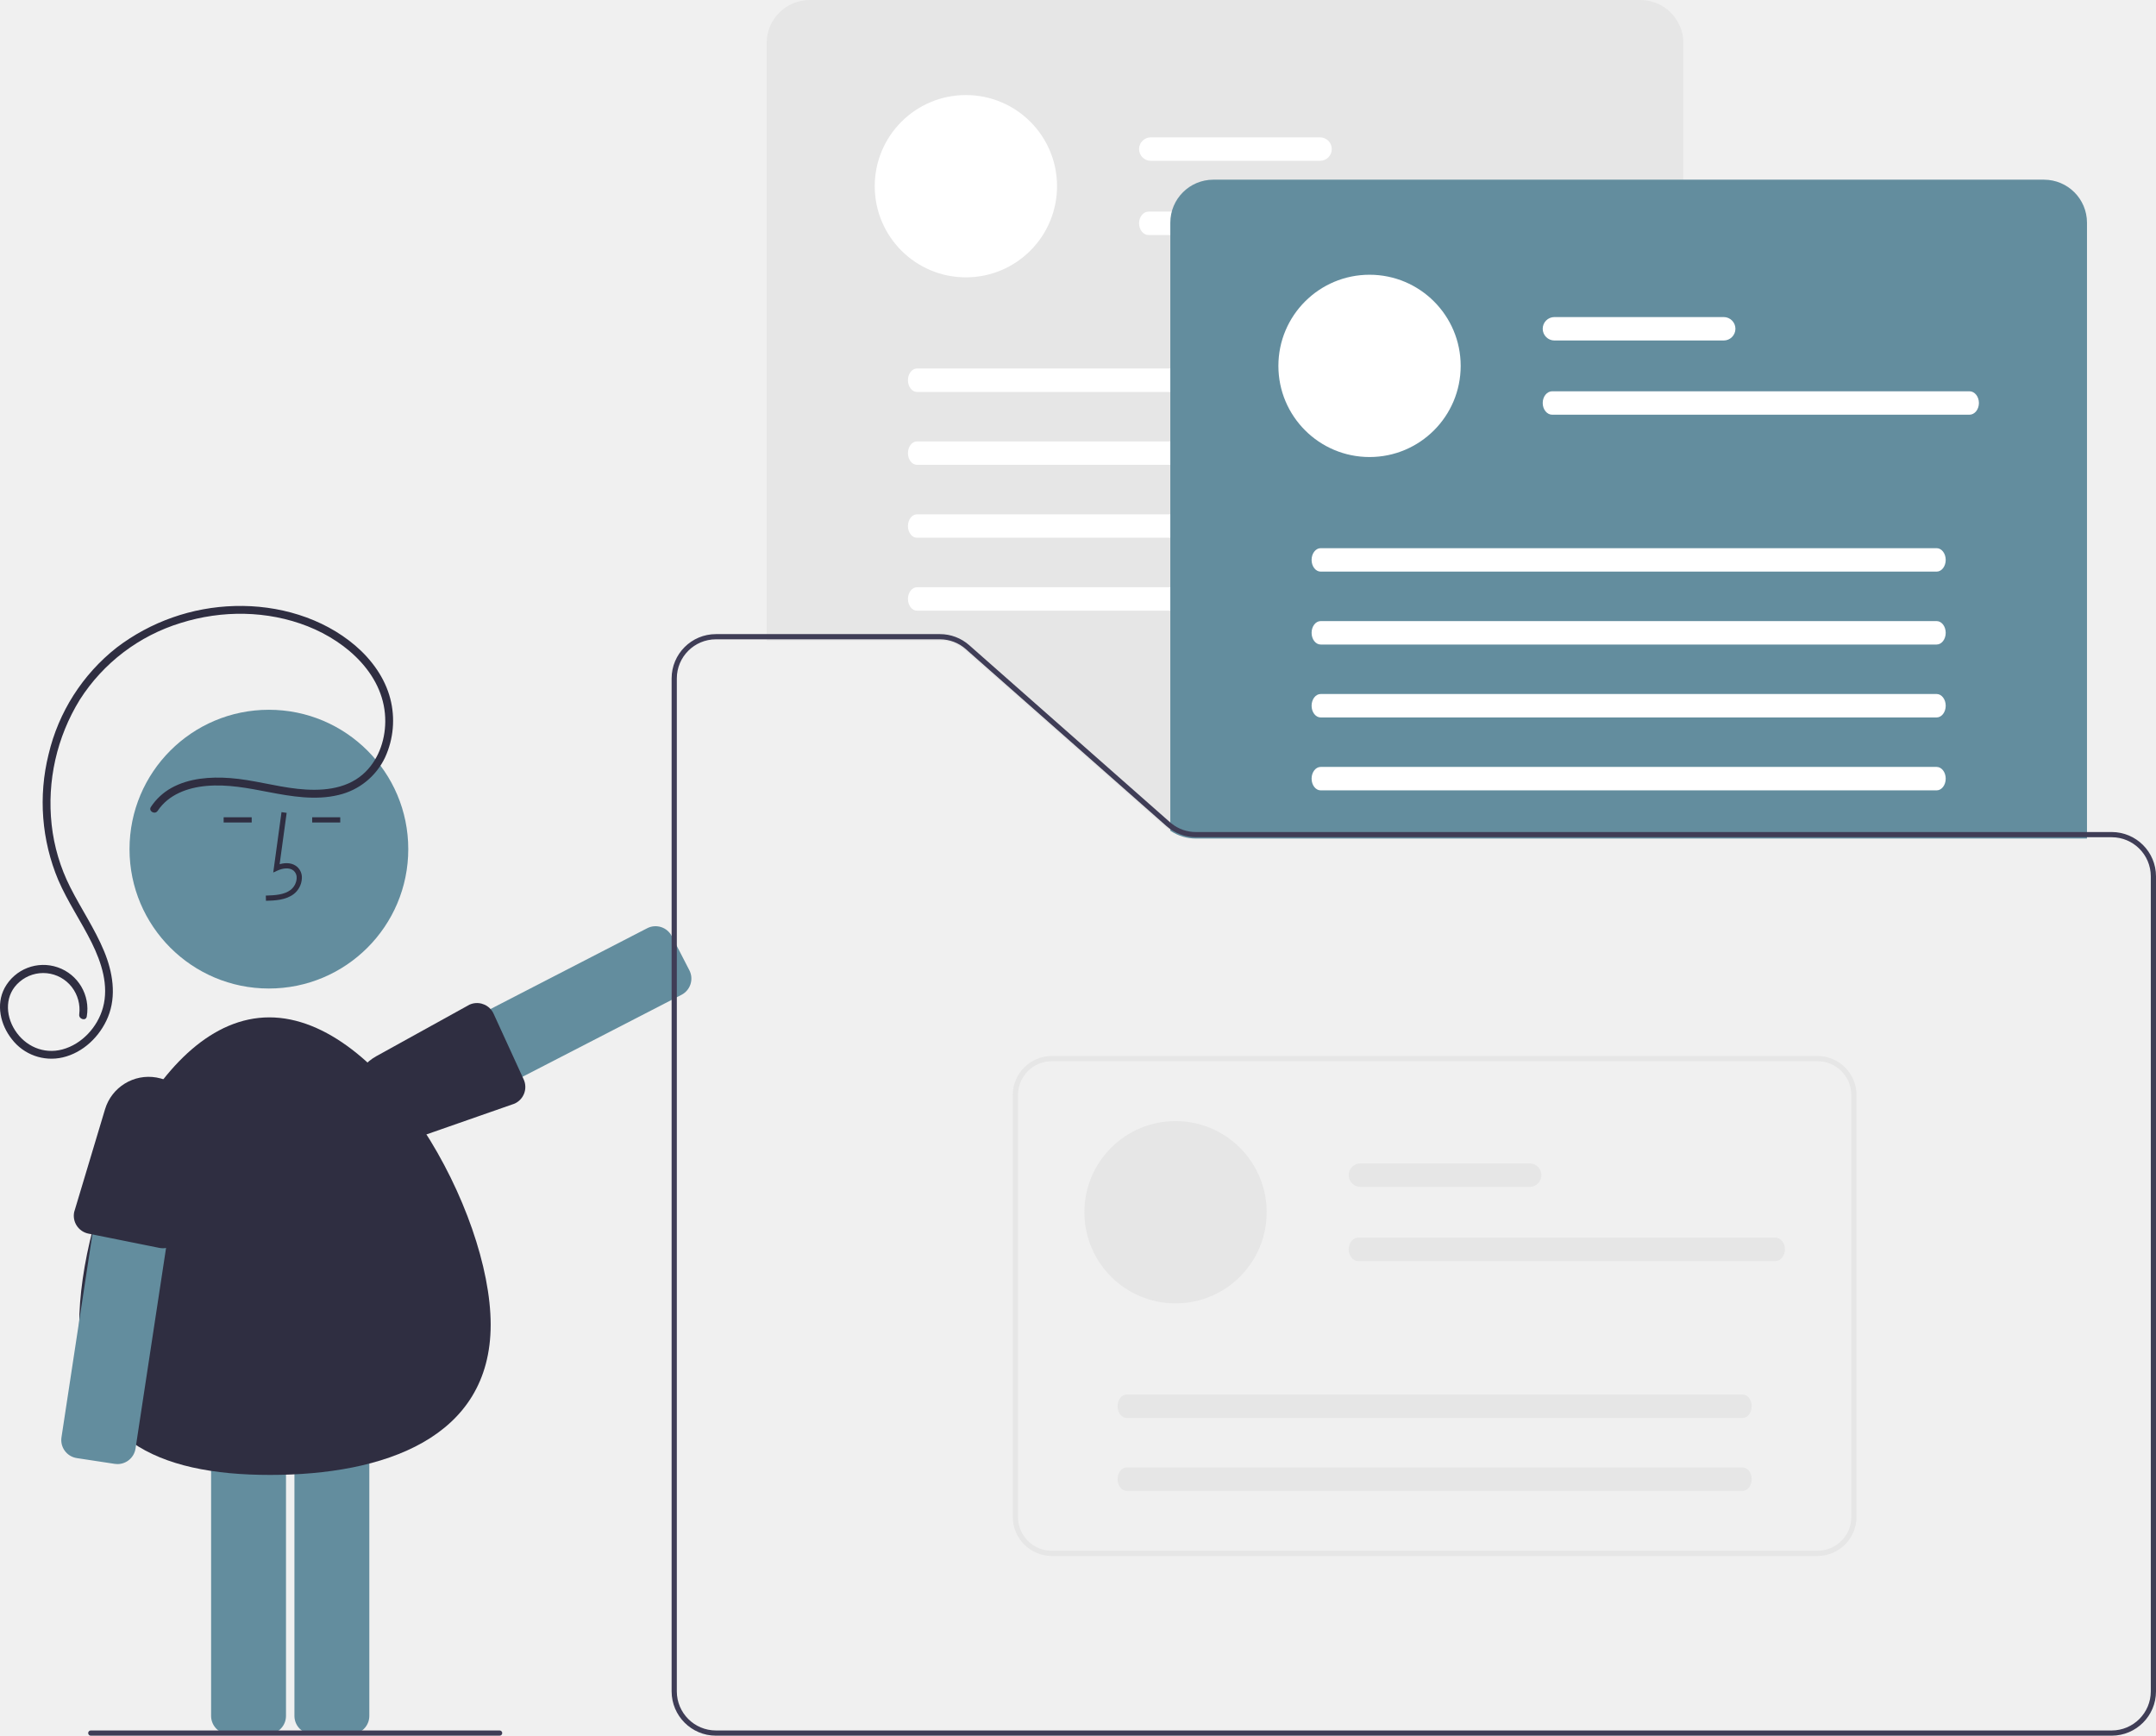
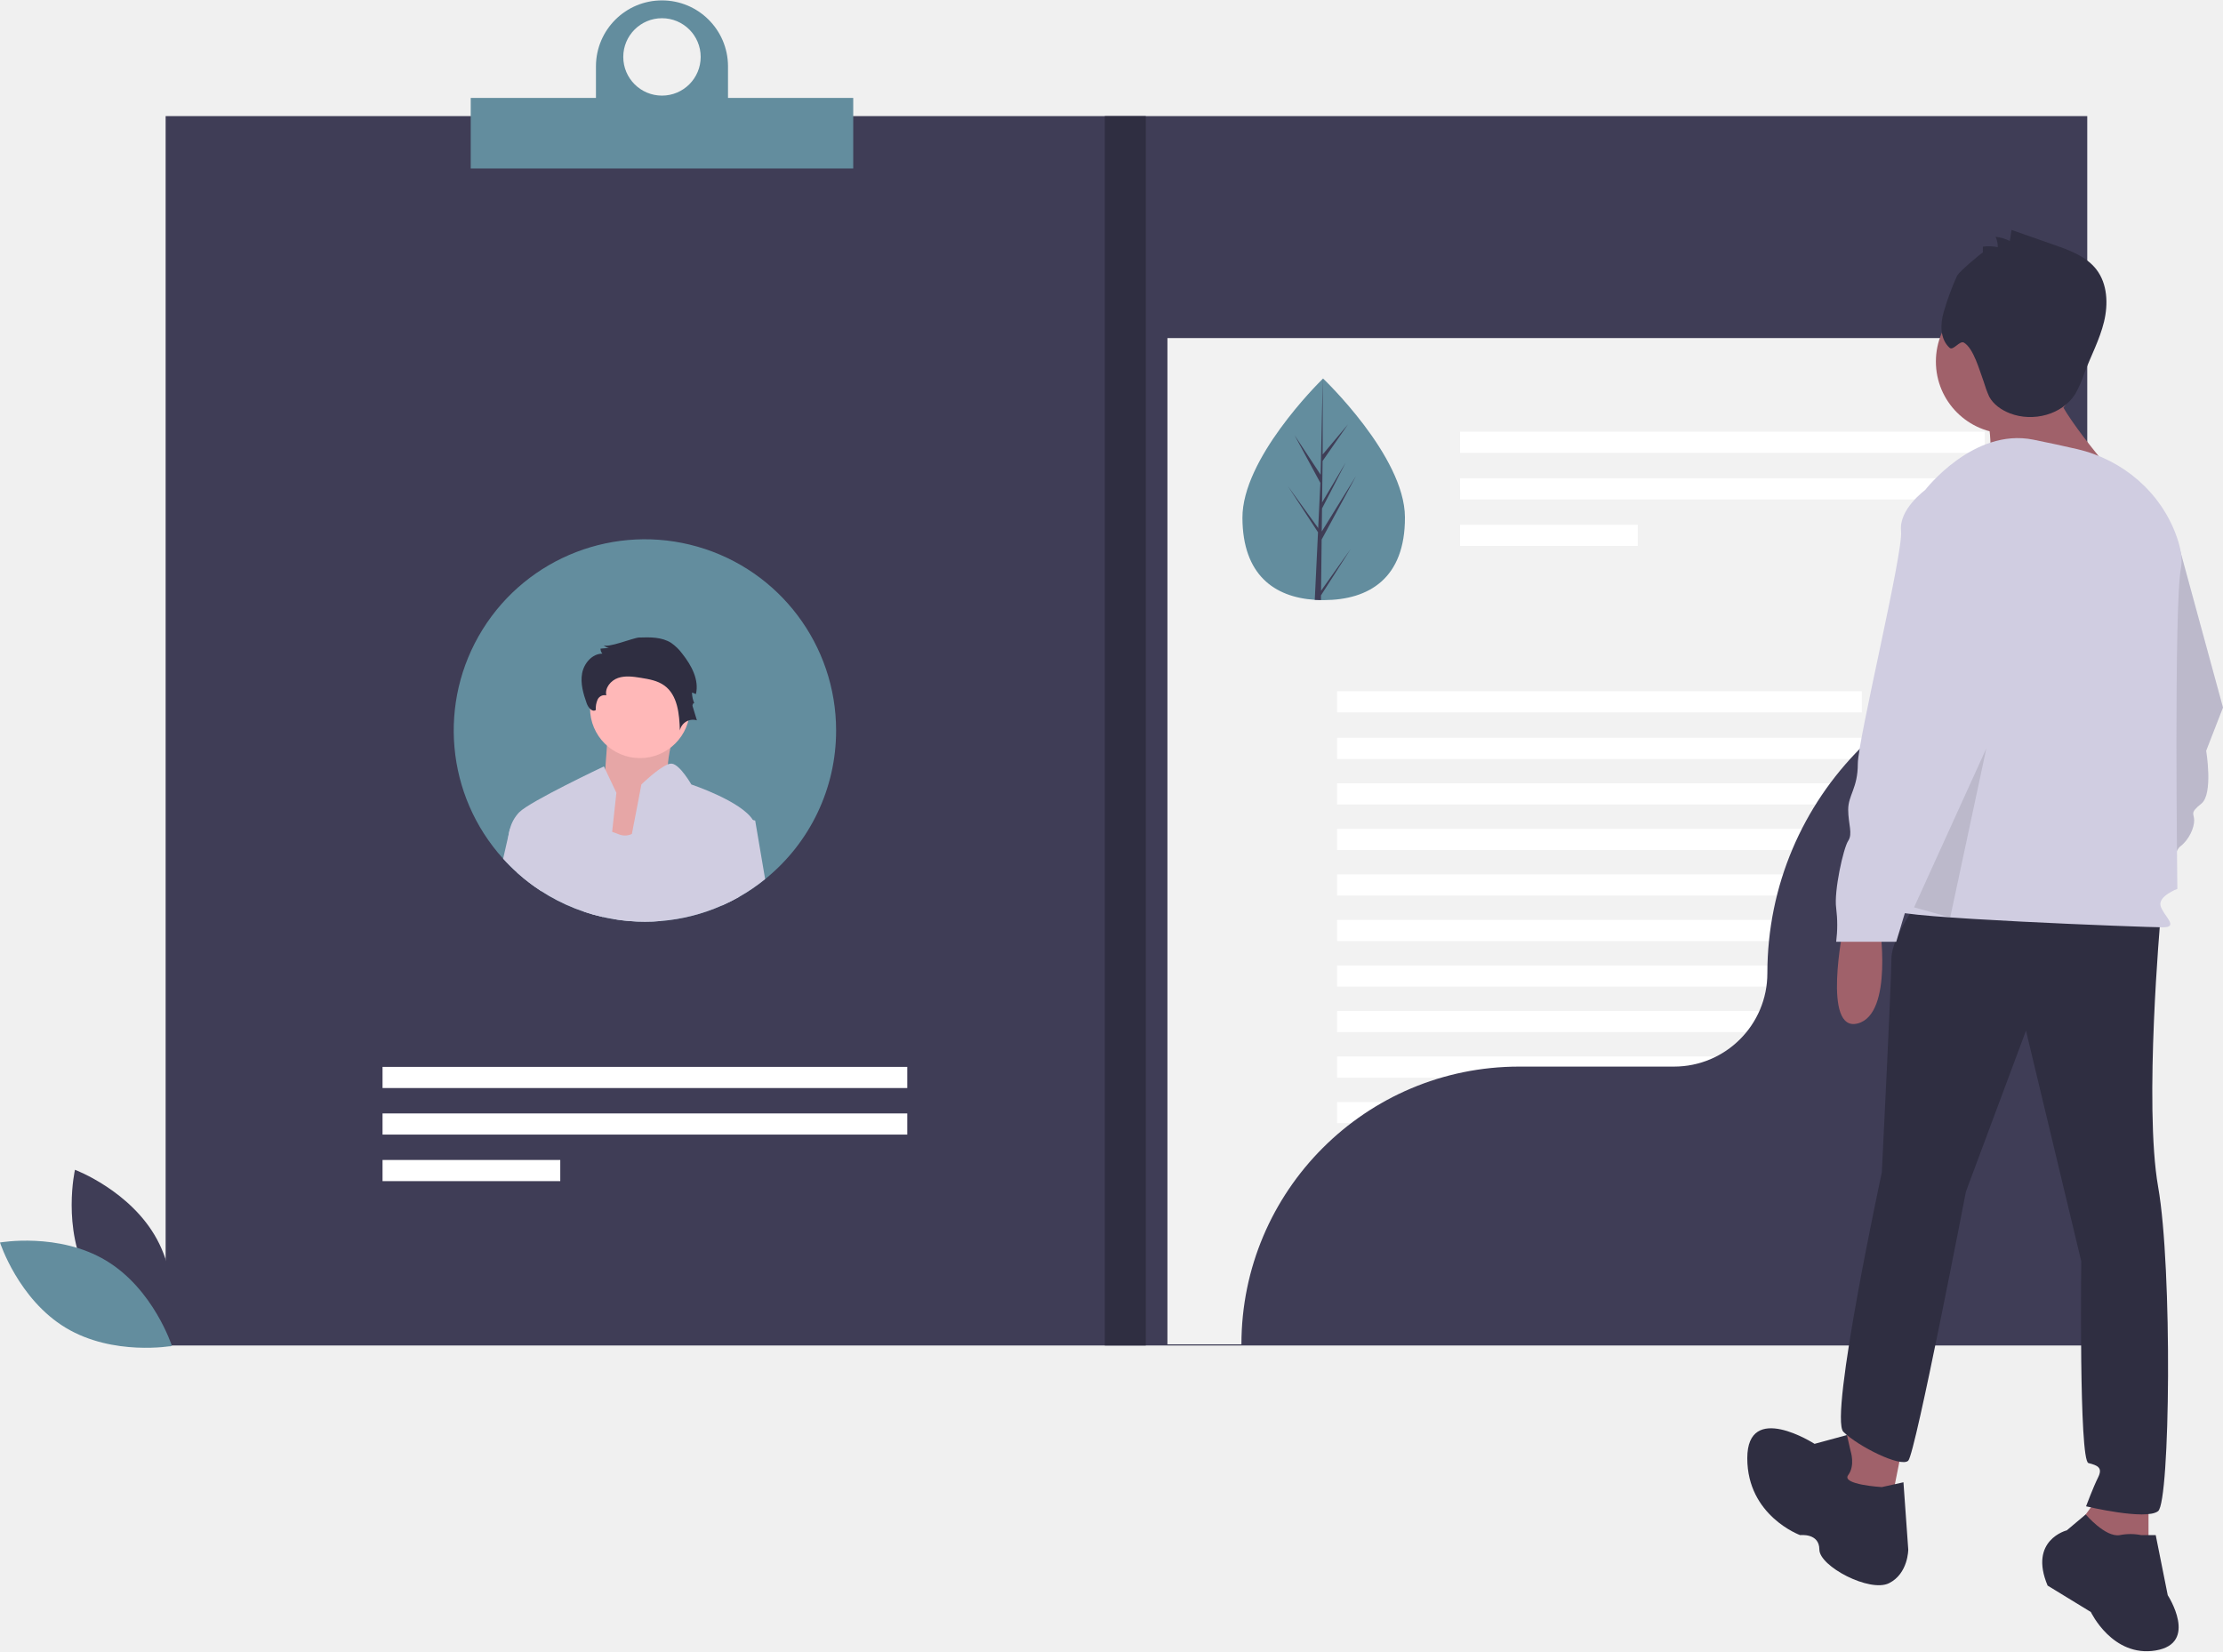
- <svg xmlns="http://www.w3.org/2000/svg" id="e79c079d-1564-4f8d-8abe-3d75200accaa" data-name="Layer 1" width="827.9" height="666.5" viewBox="0 0 827.9 666.5">
-   <path d="M335.218,555.907a7.034,7.034,0,0,1-2.144-.337,6.952,6.952,0,0,1-4.092-3.457l-6.764-13.118a7.007,7.007,0,0,1,3.014-9.429l109.337-56.372A7.008,7.008,0,0,1,444,476.209l6.763,13.118a7.007,7.007,0,0,1-3.014,9.429L338.412,555.127A6.956,6.956,0,0,1,335.218,555.907Z" transform="translate(-186.05 -116.75)" fill="#638d9e" />
-   <path d="M374.88,504.797a7.037,7.037,0,0,1,.743,1.294l11.554,25.231a6.999,6.999,0,0,1-3.573,9.237l-38.859,13.582a17.484,17.484,0,0,1-21.476-8.842l.449-.219-.449.219a17.469,17.469,0,0,1,7.253-22.952l35.831-19.812a7.012,7.012,0,0,1,8.527,2.262Z" transform="translate(-186.05 -116.75)" fill="#2f2e41" />
-   <path d="M832.45,438.75H645.26a17.655,17.655,0,0,1-11.578-4.373L556.579,366.375A14.471,14.471,0,0,0,546.99,362.75H480.45V133.25a16.519,16.519,0,0,1,16.5-16.5h319a16.519,16.519,0,0,1,16.5,16.5Z" transform="translate(-186.05 -116.75)" fill="#e6e6e6" />
-   <circle cx="370.9" cy="71.5" r="35" fill="#fff" />
-   <path d="M692.95,169.5h-65a4.5,4.5,0,0,0,0,9h65a4.5,4.5,0,0,0,0-9Z" transform="translate(-186.05 -116.75)" fill="#fff" />
-   <path d="M787.31,198H627.09c-2.01,0-3.64,2.02-3.64,4.5s1.63,4.5,3.64,4.5H787.31c2.01,0,3.64-2.02,3.64-4.5S789.32,198,787.31,198Z" transform="translate(-186.05 -116.75)" fill="#fff" />
-   <path d="M774.72,258.25h-236.54c-1.92,0-3.48,2.02-3.48,4.5s1.56,4.5,3.48,4.5H774.72c1.92,0,3.48-2.02,3.48-4.5S776.64,258.25,774.72,258.25Z" transform="translate(-186.05 -116.75)" fill="#fff" />
-   <path d="M774.72,286.25h-236.54c-1.92,0-3.48,2.02-3.48,4.5s1.56,4.5,3.48,4.5H774.72c1.92,0,3.48-2.02,3.48-4.5S776.64,286.25,774.72,286.25Z" transform="translate(-186.05 -116.75)" fill="#fff" />
-   <path d="M774.72,314.25h-236.54c-1.92,0-3.48,2.02-3.48,4.5s1.56,4.5,3.48,4.5H774.72c1.92,0,3.48-2.02,3.48-4.5S776.64,314.25,774.72,314.25Z" transform="translate(-186.05 -116.75)" fill="#fff" />
-   <path d="M774.72,342.25h-236.54c-1.92,0-3.48,2.02-3.48,4.5s1.56,4.5,3.48,4.5H774.72c1.92,0,3.48-2.02,3.48-4.5S776.64,342.25,774.72,342.25Z" transform="translate(-186.05 -116.75)" fill="#fff" />
-   <path d="M987.45,438.75H645.26a17.376,17.376,0,0,1-9.585-2.863l-.225-.148V202.25a16.519,16.519,0,0,1,16.5-16.5h319a16.519,16.519,0,0,1,16.5,16.5Z" transform="translate(-186.05 -116.75)" fill="#638d9e" />
-   <circle cx="525.9" cy="140.5" r="35" fill="#fff" />
-   <path d="M847.95,238.5h-65a4.5,4.5,0,0,0,0,9h65a4.5,4.5,0,0,0,0-9Z" transform="translate(-186.05 -116.75)" fill="#fff" />
-   <path d="M942.31,267H782.09c-2.01,0-3.64,2.02-3.64,4.5s1.63,4.5,3.64,4.5H942.31c2.01,0,3.64-2.02,3.64-4.5S944.32,267,942.31,267Z" transform="translate(-186.05 -116.75)" fill="#fff" />
-   <path d="M929.72,327.25h-236.54c-1.92,0-3.48,2.02-3.48,4.5s1.56,4.5,3.48,4.5H929.72c1.92,0,3.48-2.02,3.48-4.5S931.64,327.25,929.72,327.25Z" transform="translate(-186.05 -116.75)" fill="#fff" />
-   <path d="M929.72,355.25h-236.54c-1.92,0-3.48,2.02-3.48,4.5s1.56,4.5,3.48,4.5H929.72c1.92,0,3.48-2.02,3.48-4.5S931.64,355.25,929.72,355.25Z" transform="translate(-186.05 -116.75)" fill="#fff" />
-   <path d="M929.72,383.25h-236.54c-1.92,0-3.48,2.02-3.48,4.5s1.56,4.5,3.48,4.5H929.72c1.92,0,3.48-2.02,3.48-4.5S931.64,383.25,929.72,383.25Z" transform="translate(-186.05 -116.75)" fill="#fff" />
-   <path d="M929.72,411.25h-236.54c-1.92,0-3.48,2.02-3.48,4.5s1.56,4.5,3.48,4.5H929.72c1.92,0,3.48-2.02,3.48-4.5S931.64,411.25,929.72,411.25Z" transform="translate(-186.05 -116.75)" fill="#fff" />
-   <path d="M996.95,436.25H645.26a14.945,14.945,0,0,1-9.31-3.24c-.21-.16-.41-.33-.61-.51l-29.77-26.25L558.23,364.5A16.974,16.974,0,0,0,546.99,360.25H460.95a17.024,17.024,0,0,0-17,17v389a17.024,17.024,0,0,0,17,17h536a17.024,17.024,0,0,0,17-17v-313A17.024,17.024,0,0,0,996.95,436.25Zm15,330a15.018,15.018,0,0,1-15,15h-536a15.018,15.018,0,0,1-15-15v-389a15.018,15.018,0,0,1,15-15h86.04a14.965,14.965,0,0,1,9.92,3.75l45.64,40.25L634.01,434a17.148,17.148,0,0,0,11.25,4.25H996.95a15.018,15.018,0,0,1,15,15Z" transform="translate(-186.05 -116.75)" fill="#3f3d56" />
-   <circle cx="103.254" cy="326.072" r="53.519" fill="#638d9e" />
-   <path d="M288.871,782.668H274.112a7.008,7.008,0,0,1-7-7V652.654a7.008,7.008,0,0,1,7-7H288.871a7.008,7.008,0,0,1,7,7V775.668A7.008,7.008,0,0,1,288.871,782.668Z" transform="translate(-186.05 -116.75)" fill="#638d9e" />
-   <path d="M320.871,782.668H306.112a7.008,7.008,0,0,1-7-7V652.654a7.008,7.008,0,0,1,7-7H320.871a7.008,7.008,0,0,1,7,7V775.668A7.008,7.008,0,0,1,320.871,782.668Z" transform="translate(-186.05 -116.75)" fill="#638d9e" />
-   <path d="M374.467,625.419c0,43.63-41.041,57.704-84.672,57.704s-73.328-14.074-73.328-57.704,29.37-118,73-118S374.467,581.788,374.467,625.419Z" transform="translate(-186.05 -116.75)" fill="#2f2e41" />
-   <path d="M288.179,462.658l-.056-2c3.721-.104,7.001-.337,9.466-2.138a6.148,6.148,0,0,0,2.381-4.528,3.514,3.514,0,0,0-1.153-2.895c-1.636-1.382-4.269-.935-6.188-.055l-1.655.759,3.173-23.19,1.981.271-2.699,19.727c2.607-.767,5.023-.437,6.678.961a5.471,5.471,0,0,1,1.86,4.492,8.133,8.133,0,0,1-3.2,6.073C295.602,462.45,291.486,462.565,288.179,462.658Z" transform="translate(-186.05 -116.75)" fill="#2f2e41" />
-   <rect x="119.879" y="313.834" width="10.771" height="2" fill="#2f2e41" />
-   <rect x="85.879" y="313.834" width="10.771" height="2" fill="#2f2e41" />
-   <path d="M883.95,714.25h-294a15.017,15.017,0,0,1-15-15v-162a15.017,15.017,0,0,1,15-15h294a15.017,15.017,0,0,1,15,15v162A15.017,15.017,0,0,1,883.95,714.25Zm-294-190a13.015,13.015,0,0,0-13,13v162a13.015,13.015,0,0,0,13,13h294a13.015,13.015,0,0,0,13-13v-162a13.015,13.015,0,0,0-13-13Z" transform="translate(-186.05 -116.75)" fill="#e6e6e6" />
-   <circle cx="451.4" cy="465.5" r="35" fill="#e6e6e6" />
-   <path d="M773.45,563.5h-65a4.5,4.5,0,0,0,0,9h65a4.5,4.5,0,0,0,0-9Z" transform="translate(-186.05 -116.75)" fill="#e6e6e6" />
-   <path d="M867.81,592H707.59c-2.01,0-3.64,2.02-3.64,4.5s1.63,4.5,3.64,4.5H867.81c2.01,0,3.64-2.02,3.64-4.5S869.82,592,867.81,592Z" transform="translate(-186.05 -116.75)" fill="#e6e6e6" />
-   <path d="M855.22,652.25h-236.54c-1.92,0-3.48,2.02-3.48,4.5s1.56,4.5,3.48,4.5H855.22c1.92,0,3.48-2.02,3.48-4.5S857.14,652.25,855.22,652.25Z" transform="translate(-186.05 -116.75)" fill="#e6e6e6" />
-   <path d="M855.22,680.25h-236.54c-1.92,0-3.48,2.02-3.48,4.5s1.56,4.5,3.48,4.5H855.22c1.92,0,3.48-2.02,3.48-4.5S857.14,680.25,855.22,680.25Z" transform="translate(-186.05 -116.75)" fill="#e6e6e6" />
-   <path d="M246.591,428.117c4.162-6.266,11.486-8.922,18.708-9.568,8.129-.727,15.984.84,23.921,2.363,8.735,1.676,17.979,3.244,26.781,1.125a26.401,26.401,0,0,0,17.946-14.498,33.771,33.771,0,0,0,1.966-22.518c-2.062-7.986-7.182-15.013-13.388-20.321-12.667-10.833-29.808-15.701-46.295-15.243a78.269,78.269,0,0,0-45.375,15.955,73.697,73.697,0,0,0-26.145,40.972,76.829,76.829,0,0,0,3.72,48.324c3.608,8.369,8.826,15.915,12.852,24.073,3.749,7.596,6.636,16.428,4.303,24.901-2.047,7.435-8.056,14.04-15.6,16.058-7.185,1.923-14.28-1.229-18.217-7.437-3.771-5.946-3.861-13.735,1.801-18.536a13.898,13.898,0,0,1,20.05,2.001,14.306,14.306,0,0,1,2.862,10.489c-.279,1.889,2.611,2.704,2.893.798a16.923,16.923,0,0,0-31.553-10.927c-3.415,6.42-1.572,14.163,2.762,19.651a19.154,19.154,0,0,0,19.529,7.022c7.89-1.822,14.344-8.093,17.38-15.462,3.379-8.204,1.831-17.359-1.463-25.319-3.561-8.605-8.849-16.323-13.031-24.616a70.106,70.106,0,0,1-7.114-23.953,75.791,75.791,0,0,1,10.809-48.007,70.441,70.441,0,0,1,38.798-29.487c15.805-4.961,33.237-4.809,48.713,1.288,15.244,6.006,29.963,19.096,29.787,36.675-.075,7.509-2.863,15.168-8.615,20.177-6.874,5.986-16.446,6.498-25.087,5.563-8.696-.94-17.141-3.48-25.875-4.128-7.596-.564-15.792.022-22.575,3.796a22.571,22.571,0,0,0-7.841,7.274c-1.071,1.613,1.526,3.117,2.59,1.514Z" transform="translate(-186.05 -116.75)" fill="#2f2e41" />
-   <path d="M231.173,678.957a7.006,7.006,0,0,1-1.057-.081l-14.591-2.221a7.008,7.008,0,0,1-5.867-7.974l18.511-121.613a7.008,7.008,0,0,1,7.974-5.867l14.591,2.221a7.007,7.007,0,0,1,5.867,7.973L238.089,673.01A7.012,7.012,0,0,1,231.173,678.957Z" transform="translate(-186.05 -116.75)" fill="#638d9e" />
-   <path d="M248.61,596.076a7.037,7.037,0,0,1-1.484-.159l-27.205-5.474a6.999,6.999,0,0,1-5.375-8.318l11.84-39.425a17.484,17.484,0,0,1,19.773-12.184l-.087.492.087-.492a17.469,17.469,0,0,1,14.311,19.354l-5.019,40.635a7.012,7.012,0,0,1-6.84,5.571Z" transform="translate(-186.05 -116.75)" fill="#2f2e41" />
-   <path d="M377.907,783.25h-157a1,1,0,0,1,0-2h157a1,1,0,0,1,0,2Z" transform="translate(-186.05 -116.75)" fill="#3f3d56" />
+ <svg xmlns="http://www.w3.org/2000/svg" id="a0b12775-6e5f-4473-9cb3-a305020561f5" data-name="Layer 1" width="925.25" height="687.323" viewBox="0 0 925.25 687.323">
+   <rect x="68.941" y="48.33" width="799.809" height="511.726" fill="#3f3d56" />
+   <rect x="485.903" y="140.725" width="360.104" height="418.857" fill="#f2f2f2" />
+   <path d="M174.04,637.759c10.945,20.298,34.175,29.012,34.175,29.012s5.484-24.196-5.461-44.495-34.175-29.012-34.175-29.012S163.095,617.46,174.04,637.759Z" transform="translate(-137.375 -106.3387)" fill="#3f3d56" />
+   <path d="M181.563,631.081c19.761,11.889,27.371,35.503,27.371,35.503s-24.428,4.339-44.188-7.55S137.375,623.531,137.375,623.531,161.803,619.192,181.563,631.081Z" transform="translate(-137.375 -106.3387)" fill="#638d9e" />
+   <rect x="607.702" y="179.698" width="218.403" height="8.807" fill="#fff" />
+   <rect x="607.702" y="199.073" width="218.403" height="8.807" fill="#fff" />
+   <rect x="607.702" y="218.447" width="73.975" height="8.807" fill="#fff" />
+   <rect x="159.218" y="444.09" width="218.403" height="8.807" fill="#fff" />
+   <rect x="159.218" y="463.465" width="218.403" height="8.807" fill="#fff" />
+   <rect x="159.218" y="482.839" width="73.975" height="8.807" fill="#fff" />
+   <rect x="556.53" y="287.729" width="218.403" height="8.807" fill="#fff" />
+   <rect x="556.53" y="307.104" width="218.403" height="8.807" fill="#fff" />
+   <rect x="556.53" y="326.057" width="218.403" height="8.807" fill="#fff" />
+   <rect x="556.53" y="345.01" width="218.403" height="8.807" fill="#fff" />
+   <rect x="556.53" y="363.962" width="218.403" height="8.807" fill="#fff" />
+   <rect x="556.53" y="382.915" width="218.403" height="8.807" fill="#fff" />
+   <rect x="556.53" y="401.868" width="218.403" height="8.807" fill="#fff" />
+   <rect x="556.53" y="420.821" width="218.403" height="8.807" fill="#fff" />
+   <rect x="556.53" y="439.774" width="218.403" height="8.807" fill="#fff" />
+   <rect x="556.53" y="458.726" width="218.403" height="8.807" fill="#fff" />
+   <rect x="556.53" y="477.679" width="218.403" height="8.807" fill="#fff" />
+   <path d="M485.377,410.399a79.386,79.386,0,0,1-29.538,61.871,78.463,78.463,0,0,1-10.888,7.42,76.938,76.938,0,0,1-7.126,3.573,78.803,78.803,0,0,1-25.482,6.453q-3.241.27-6.548.265a78.642,78.642,0,0,1-13.021-1.071c-1.516-.237-3.013-.531-4.492-.872a76.559,76.559,0,0,1-7.647-2.123,79.4,79.4,0,0,1-27.927-16.243,72.431,72.431,0,0,1-5.923-5.894A79.576,79.576,0,1,1,485.377,410.399Z" transform="translate(-137.375 -106.3387)" fill="#638d9e" />
+   <path d="M722.136,321.621c.113,25.472-14.99,34.431-33.668,34.514q-.651.003-1.295-.009-1.299-.022-2.57-.107c-16.863-1.119-30.002-10.41-30.107-34.098-.109-24.515,31.085-55.591,33.425-57.889l.004-.002c.089-.088.134-.131.134-.131S722.023,296.152,722.136,321.621Z" transform="translate(-137.375 -106.3387)" fill="#638d9e" />
+   <path d="M687.22,352.245l12.293-17.338-12.315,19.235-.024,1.985q-1.299-.022-2.57-.107l1.22-25.488-.011-.197.023-.037.116-2.408-12.517-19.173L685.979,326.085l.033.51.921-19.257-10.731-19.822,10.846,16.438.871-39.922.004-.133.001.131L687.89,295.51l10.537-12.527-10.571,15.238-.204,17.24,9.822-16.588-9.85,19.122-.113,9.587,14.258-23.092-14.299,26.437Z" transform="translate(-137.375 -106.3387)" fill="#3f3d56" />
+   <path d="M1005.651,378.786A132.67,132.67,0,0,0,872.981,511.455v0a38.853,38.853,0,0,1-38.853,38.853H769.688a115.612,115.612,0,0,0-115.612,115.612v0h351.575V378.786Z" transform="translate(-137.375 -106.3387)" fill="#3f3d56" />
+   <rect x="459.843" y="48.33" width="17.058" height="511.726" fill="#2f2e41" />
+   <path d="M440.383,147.087v-13.267a27.482,27.482,0,0,0-54.963,0v13.267H333.3v29.377H492.504V147.087Zm-27.482-33.167a16.11,16.11,0,1,1-16.11,16.11A16.11,16.11,0,0,1,412.902,113.92Z" transform="translate(-137.375 -106.3387)" fill="#638d9e" />
+   <path d="M419.926,405.147s-7.916,22.529-3.044,25.995-16.44,31.772-16.44,31.772l-25.574-6.932,14.005-23.684s1.827-23.684,1.827-27.15S419.926,405.147,419.926,405.147Z" transform="translate(-137.375 -106.3387)" fill="#ffb8b8" />
+   <path d="M419.926,405.147s-7.916,22.529-3.044,25.995-16.44,31.772-16.44,31.772l-25.574-6.932,14.005-23.684s1.827-23.684,1.827-27.15S419.926,405.147,419.926,405.147Z" transform="translate(-137.375 -106.3387)" opacity="0.1" />
+   <circle cx="266.376" cy="294.765" r="20.796" fill="#ffb8b8" />
+   <path d="M388.282,488.039a76.559,76.559,0,0,1-7.647-2.123l3.98-27.292,1.232-8.415,6.311,2.369c.853.313,1.82.682,2.928,1.09a6.657,6.657,0,0,0,5.288-.189c6.103-2.796,9.732-13.674,9.732-13.674s.246,3.051.569,8.216c.578,9.069,1.412,24.667,1.668,41.696q-3.241.27-6.548.265a78.642,78.642,0,0,1-13.021-1.071C391.258,488.674,389.76,488.38,388.282,488.039Z" transform="translate(-137.375 -106.3387)" fill="#d0cde1" />
+   <path d="M393.93,436.345l-1.772,16.233-.862,7.856L388.282,488.039a76.559,76.559,0,0,1-7.647-2.123,79.4,79.4,0,0,1-27.927-16.243l-3.838-13.693a16.195,16.195,0,0,1,.246-2.435.035.035,0,0,1,.009-.028,17.22,17.22,0,0,1,.474-2.123.073.073,0,0,0,.009-.028,15.732,15.732,0,0,1,3.885-6.937c4.625-4.624,35.233-19.067,35.233-19.067l.578,1.213Z" transform="translate(-137.375 -106.3387)" fill="#d0cde1" />
+   <path d="M403.308,371.713c4.61-.165,9.544-.246,13.431,2.238a19.663,19.663,0,0,1,4.642,4.544c3.786,4.786,7.057,10.808,5.651,16.746l-1.633-.637a10.695,10.695,0,0,0,1.032,4.582c-.23-.669-1.0.412-.794,1.089l1.799,5.903a5.557,5.557,0,0,0-7.087,4.229c-.206-6.856-.917-14.717-6.478-18.732-2.805-2.024-6.354-2.642-9.769-3.191-3.151-.506-6.453-.989-9.471.048s-5.587,4.123-4.903,7.24a3.225,3.225,0,0,0-3.635,1.792,9.41,9.41,0,0,0-.744,4.308c-1.483,1.048-3.171-1.033-3.776-2.746-1.419-4.02-2.68-8.3-1.916-12.494s4.182-8.202,8.445-8.216a2.96,2.96,0,0,1-.77-2.084l3.514-.297a3.884,3.884,0,0,1-2.321-1.224C389.934,376.362,401.027,371.795,403.308,371.713Z" transform="translate(-137.375 -106.3387)" fill="#2f2e41" />
+   <path d="M451.698,451.365c-.54,4.331-3.629,16.565-6.747,28.325a76.938,76.938,0,0,1-7.126,3.573,78.803,78.803,0,0,1-25.482,6.453q-3.241.27-6.548.265a78.642,78.642,0,0,1-13.021-1.071c1.611-6.217,3.781-16.461,5.809-26.496.616-3.032,1.222-6.055,1.791-8.936,2.227-11.353,3.952-20.602,3.952-20.602s6.918-6.785,11.021-8.358a3.556,3.556,0,0,1,1.772-.294c3.383.559,8.008,8.652,8.008,8.652s20.753,6.918,25.605,14.774A5.748,5.748,0,0,1,451.698,451.365Z" transform="translate(-137.375 -106.3387)" fill="#d0cde1" />
+   <path d="M363.89,451.365l-1.213,25.927a78.773,78.773,0,0,1-9.969-7.619,72.431,72.431,0,0,1-5.923-5.894c.995-4.369,1.829-8.045,2.331-10.235a.035.035,0,0,1,.009-.028c.265-1.213.436-1.962.474-2.123a.073.073,0,0,0,.009-.028Z" transform="translate(-137.375 -106.3387)" fill="#d0cde1" />
+   <path d="M455.839,472.27a78.463,78.463,0,0,1-10.888,7.42,76.938,76.938,0,0,1-7.126,3.573l-2.303-13.419,2.312-25.416,12.897,3.222.967.246Z" transform="translate(-137.375 -106.3387)" fill="#d0cde1" />
+   <path d="M1002.625,516.84s-9,44,6,40,9-42,9-42Z" transform="translate(-137.375 -106.3387)" fill="#a0616a" />
+   <path d="M1044.625,334.84h-10s-11,8-10,17-18,87-18,97-4,13-4,19,2,10,0,13-6,21-5,28a56.394,56.394,0,0,1,0,14h25s18-61,22-64,6-8,6-11-2-3,3-7,2-22,2-22l7-18Z" transform="translate(-137.375 -106.3387)" fill="#d0cde1" />
+   <path d="M1044.625,334.84h-10s-11,8-10,17-18,87-18,97-4,13-4,19,2,10,0,13-6,21-5,28a56.394,56.394,0,0,1,0,14h25s18-61,22-64,6-8,6-11-2-3,3-7,2-22,2-22l7-18Z" transform="translate(-137.375 -106.3387)" opacity="0.1" />
+   <path d="M904.625,492.34s-9,44,6,40,9-42,9-42Z" transform="translate(-137.375 -106.3387)" fill="#a0616a" />
+   <polygon points="770.25 591.001 764.25 616.001 786.25 630.001 792.25 600.001 770.25 591.001" fill="#a0616a" />
+   <polygon points="874.25 622.001 863.25 637.001 876.25 652.001 894.25 652.001 894.25 622.001 874.25 622.001" fill="#a0616a" />
+   <path d="M1034.625,745.34h-6a22.578,22.578,0,0,0-9,0c-6,1-14.142-8.625-14.142-8.625l-7.858,6.625s-16,4-8,23l18,11s9,19,27,16,5-23,5-23Z" transform="translate(-137.375 -106.3387)" fill="#2f2e41" />
+   <path d="M907.625,710.34l-1.521-6.662L892.625,707.34s-28-18-28,6,22,32,22,32,8-1,8,6,21,18,29,14,8-14,8-14l-2-28-9,2s-17-1-14-5S907.625,710.34,907.625,710.34Z" transform="translate(-137.375 -106.3387)" fill="#2f2e41" />
+   <path d="M936.625,480.34s-12,16-12,25-4,89-4,89-22,102-16,108,24,15,27,12,24-112,24-112l25-67,23,96s-1,83,3,84,6,2,4,6-5,12-5,12,25,6,30,2,6-101,0-135,1-112,1-112Z" transform="translate(-137.375 -106.3387)" fill="#2f2e41" />
+   <circle cx="835.75" cy="150.501" r="30" fill="#a0616a" />
+   <path d="M964.125,275.84s4,21,0,27,54,2,54,2-28-32-25-38S964.125,275.84,964.125,275.84Z" transform="translate(-137.375 -106.3387)" fill="#a0616a" />
+   <path d="M938.625,310.34s20-26,45-21c6.749,1.35,12.916,2.7,18.322,3.951,19.049,4.41,34.889,17.986,41.397,36.424,1.688,4.781,2.531,9.375,1.781,13.125-3,15-1.5,133.5-1.5,133.5s-8,3-7,7,8,9,1,9-113-4-111-7S938.625,310.34,938.625,310.34Z" transform="translate(-137.375 -106.3387)" fill="#d0cde1" />
+   <path d="M948.625,310.34h-10s-11,8-10,17-18,87-18,97-4,13-4,19,2,10,0,13-6,21-5,28a56.394,56.394,0,0,1,0,14h25s18-61,22-64,6-8,6-11-2-3,3-7,2-22,2-22l7-18Z" transform="translate(-137.375 -106.3387)" fill="#d0cde1" />
+   <polygon points="796.671 377.682 826.75 311.501 811.711 381.885 796.671 377.682" opacity="0.1" />
+   <path d="M962.659,211.473l.016-2.476a19.304,19.304,0,0,1,6.206.218,10.079,10.079,0,0,0-.908-4.335,19.621,19.621,0,0,1,5.934,1.766l.689-4.598,17.911,6.277c6.429,2.253,13.224,4.762,17.397,10.148,4.652,6.004,4.989,14.405,3.204,21.787s-5.418,14.165-8.129,21.26a50.281,50.281,0,0,1-3.805,8.746c-5.414,8.727-17.636,11.841-27.213,8.133-3.534-1.368-6.872-3.65-8.663-6.99a51.875,51.875,0,0,1-2.335-6.376c-1.664-4.409-4.095-13.633-8.135-16.059-1.778-1.068-4.489,3.517-6.024,2.122-3.945-3.583-3.969-9.845-2.407-14.941a110.34,110.34,0,0,1,5.503-14.941C952.843,219.262,962.661,211.176,962.659,211.473Z" transform="translate(-137.375 -106.3387)" fill="#2f2e41" />
</svg>
